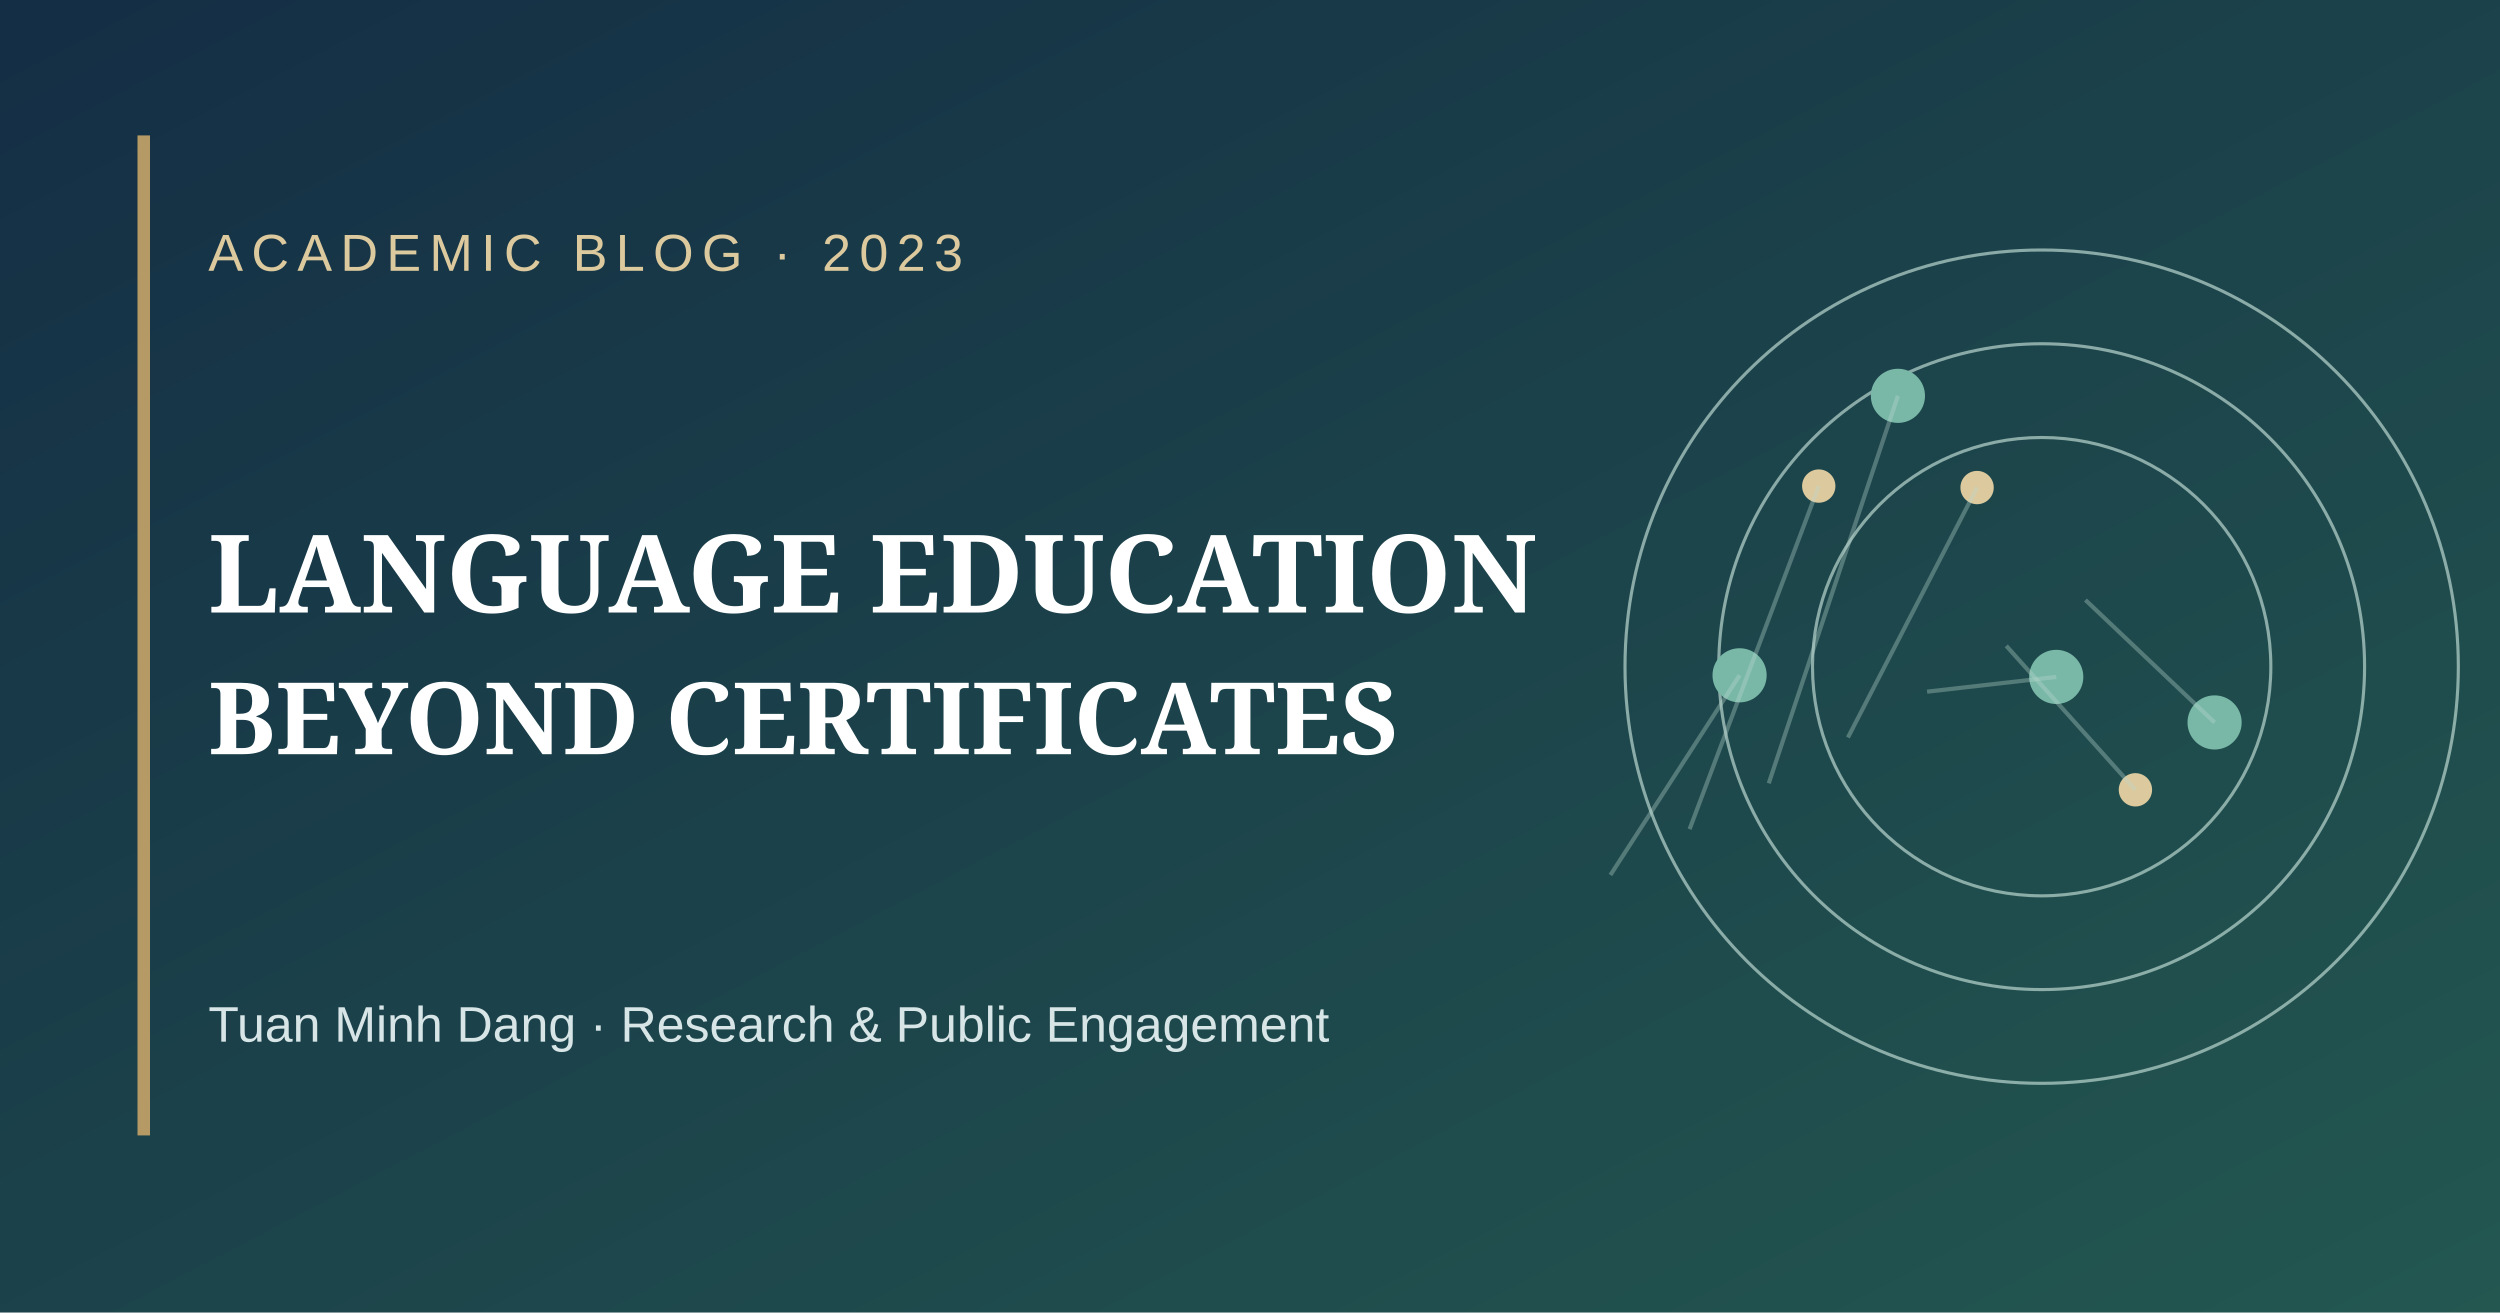
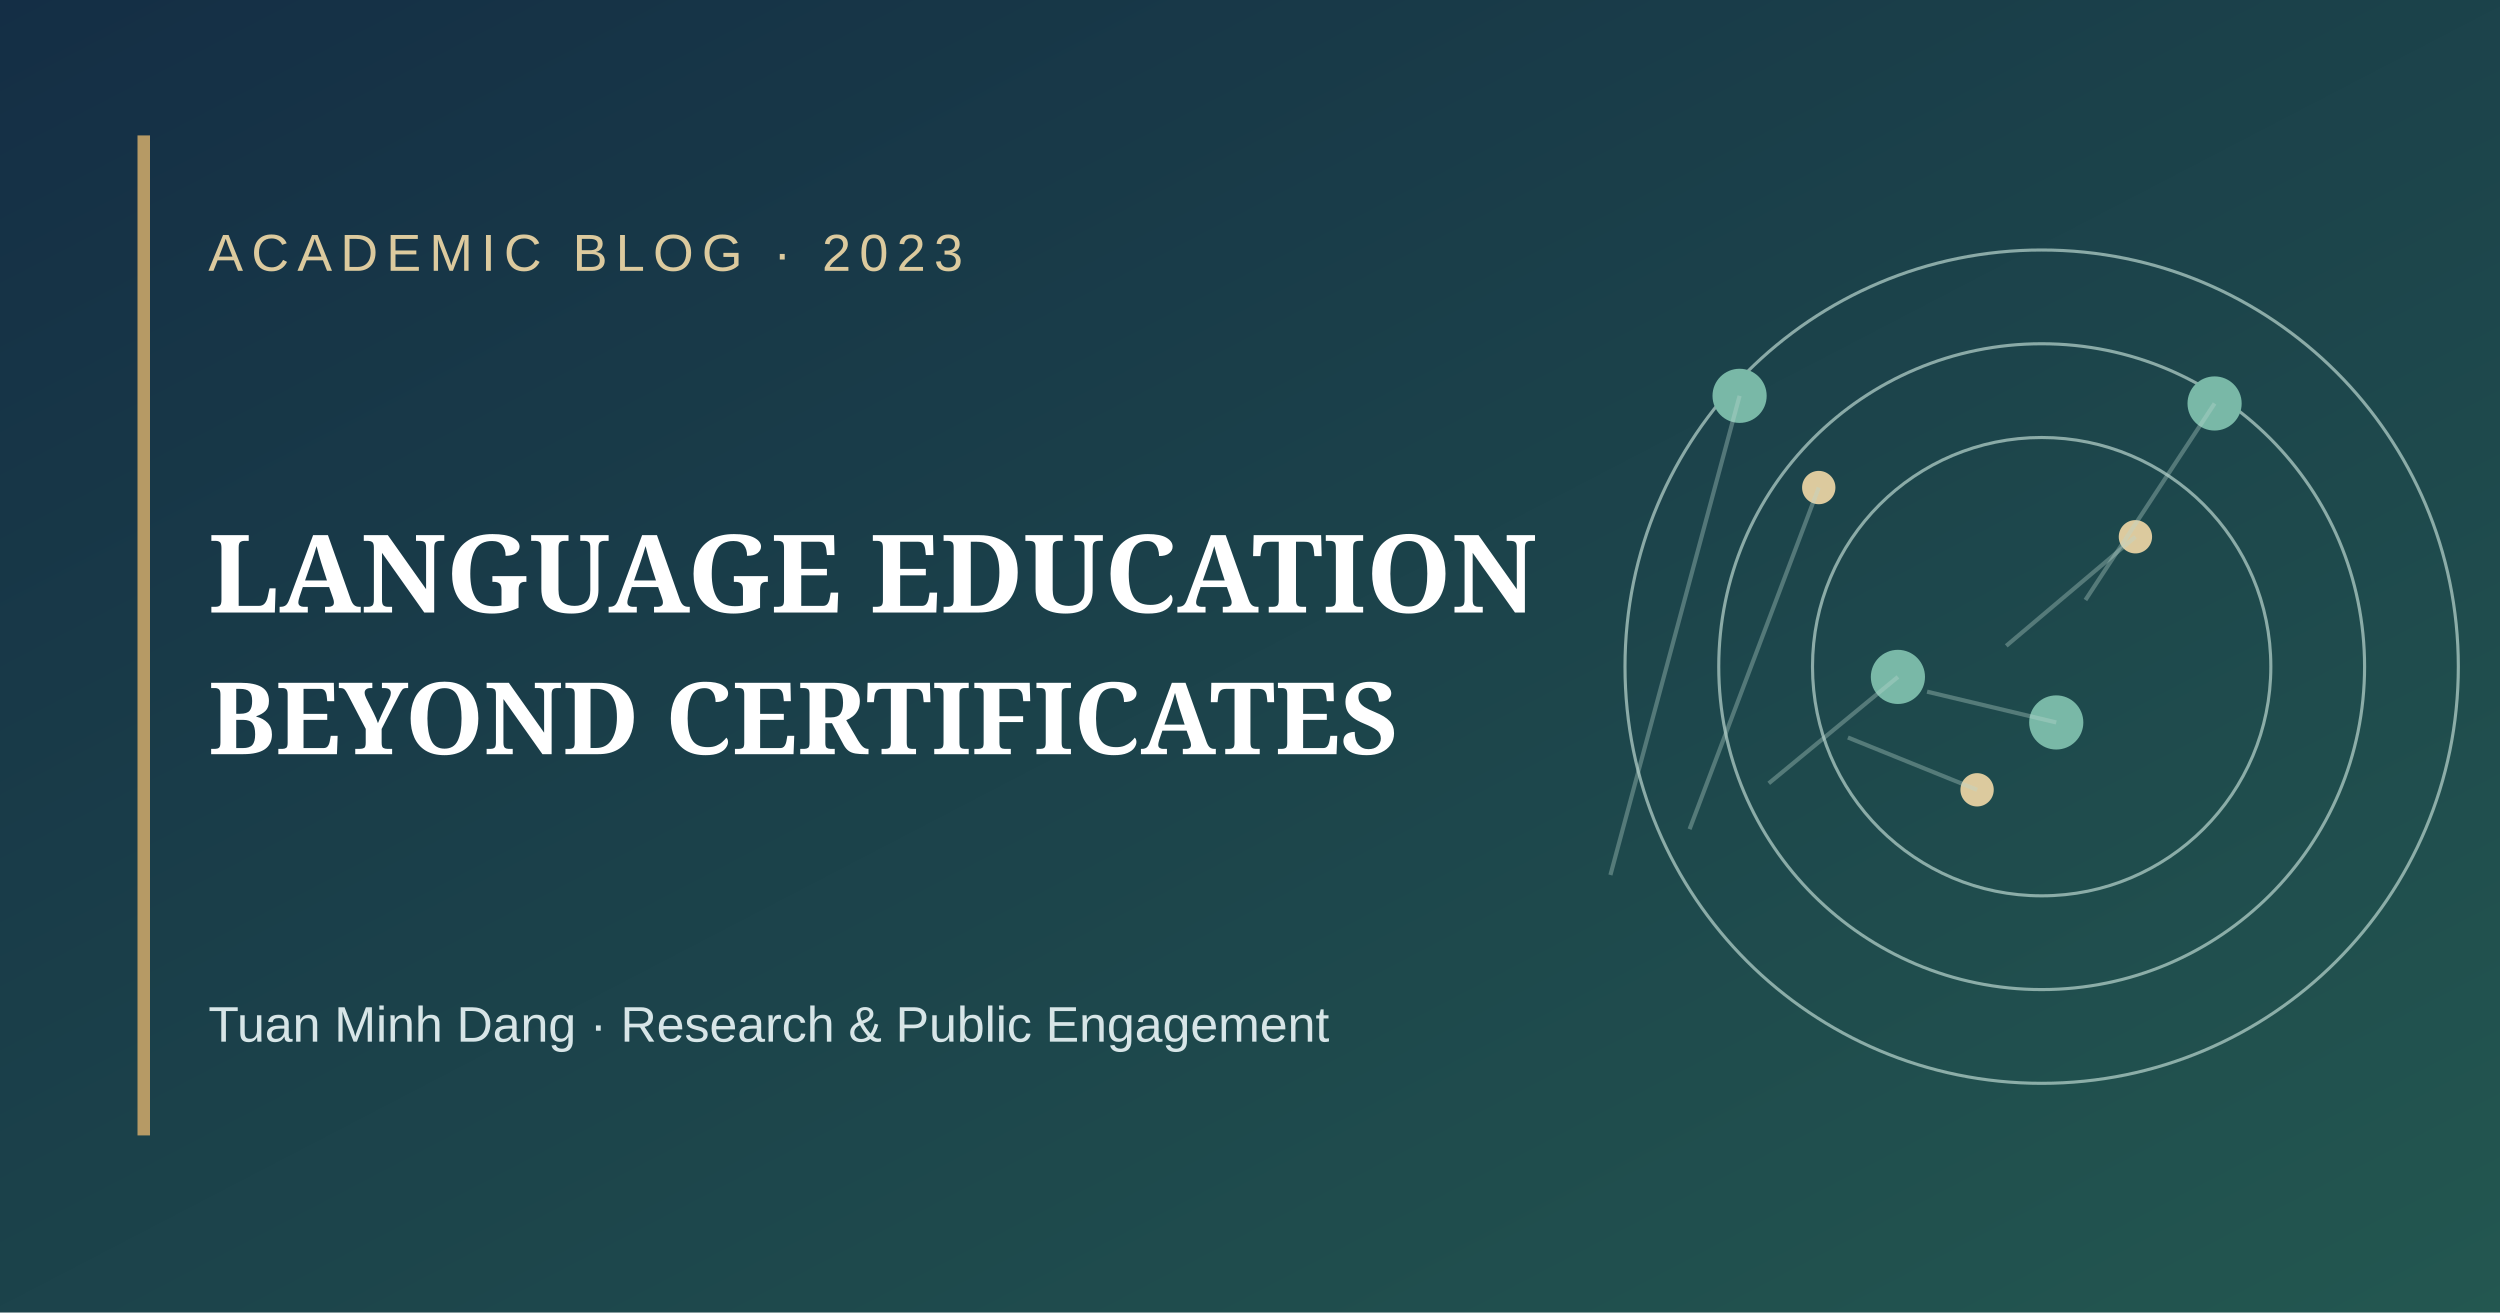
<svg xmlns="http://www.w3.org/2000/svg" width="1200" height="630" viewBox="0 0 1200 630">
  <defs>
    <linearGradient id="g" x2="1" y2="1">
      <stop stop-color="#142e45" />
      <stop offset="1" stop-color="#235750" />
    </linearGradient>
  </defs>
  <rect width="1200" height="630" fill="url(#g)" />
  <rect x="66" y="65" width="6" height="480" fill="#b69a65" />
  <g opacity=".7" fill="none" stroke="#b9d6ce" stroke-width="1.5">
    <circle cx="980" cy="320" r="155" />
    <circle cx="980" cy="320" r="200" />
    <circle cx="980" cy="320" r="110" />
  </g>
-   <circle cx="835" cy="324.151" r="13" fill="#79b8a7" />
-   <path d="M835 324.151 L773 420" stroke="#b9d6ce" stroke-opacity=".35" stroke-width="2" />
-   <circle cx="873" cy="233.318" r="8" fill="#dcca9e" />
-   <path d="M873 233.318 L811 398" stroke="#b9d6ce" stroke-opacity=".35" stroke-width="2" />
-   <circle cx="911" cy="190.001" r="13" fill="#79b8a7" />
-   <path d="M911 190.001 L849 376" stroke="#b9d6ce" stroke-opacity=".35" stroke-width="2" />
-   <circle cx="949" cy="234.026" r="8" fill="#dcca9e" />
-   <path d="M949 234.026 L887 354" stroke="#b9d6ce" stroke-opacity=".35" stroke-width="2" />
-   <circle cx="987" cy="324.916" r="13" fill="#79b8a7" />
-   <path d="M987 324.916 L925 332" stroke="#b9d6ce" stroke-opacity=".35" stroke-width="2" />
-   <circle cx="1025" cy="379.108" r="8" fill="#dcca9e" />
-   <path d="M1025 379.108 L963 310" stroke="#b9d6ce" stroke-opacity=".35" stroke-width="2" />
-   <circle cx="1063" cy="346.777" r="13" fill="#79b8a7" />
-   <path d="M1063 346.777 L1001 288" stroke="#b9d6ce" stroke-opacity=".35" stroke-width="2" />
+   <circle cx="835" cy="190.001" r="13" fill="#79b8a7" />
+   <path d="M835 190.001 L773 420" stroke="#b9d6ce" stroke-opacity=".35" stroke-width="2" />
+   <circle cx="873" cy="234.026" r="8" fill="#dcca9e" />
+   <path d="M873 234.026 L811 398" stroke="#b9d6ce" stroke-opacity=".35" stroke-width="2" />
+   <circle cx="911" cy="324.916" r="13" fill="#79b8a7" />
+   <path d="M911 324.916 L849 376" stroke="#b9d6ce" stroke-opacity=".35" stroke-width="2" />
+   <circle cx="949" cy="379.108" r="8" fill="#dcca9e" />
+   <path d="M949 379.108 L887 354" stroke="#b9d6ce" stroke-opacity=".35" stroke-width="2" />
+   <circle cx="987" cy="346.777" r="13" fill="#79b8a7" />
+   <path d="M987 346.777 L925 332" stroke="#b9d6ce" stroke-opacity=".35" stroke-width="2" />
+   <circle cx="1025" cy="257.649" r="8" fill="#dcca9e" />
+   <path d="M1025 257.649 L963 310" stroke="#b9d6ce" stroke-opacity=".35" stroke-width="2" />
+   <circle cx="1063" cy="193.667" r="13" fill="#79b8a7" />
+   <path d="M1063 193.667 L1001 288" stroke="#b9d6ce" stroke-opacity=".35" stroke-width="2" />
  <text x="100" y="130" fill="#dcca9e" font-family="Arial,sans-serif" font-size="25" letter-spacing="4">ACADEMIC BLOG · 2023</text>
  <text x="100" y="294" fill="white" font-family="Georgia,serif" font-size="52" font-weight="bold">LANGUAGE EDUCATION</text>
  <text x="100" y="362" fill="white" font-family="Georgia,serif" font-size="48" font-weight="bold">BEYOND CERTIFICATES</text>
  <text x="100" y="500" fill="#d7e5e7" font-family="Arial,sans-serif" font-size="24">Tuan Minh Dang · Research &amp; Public Engagement</text>
</svg>
